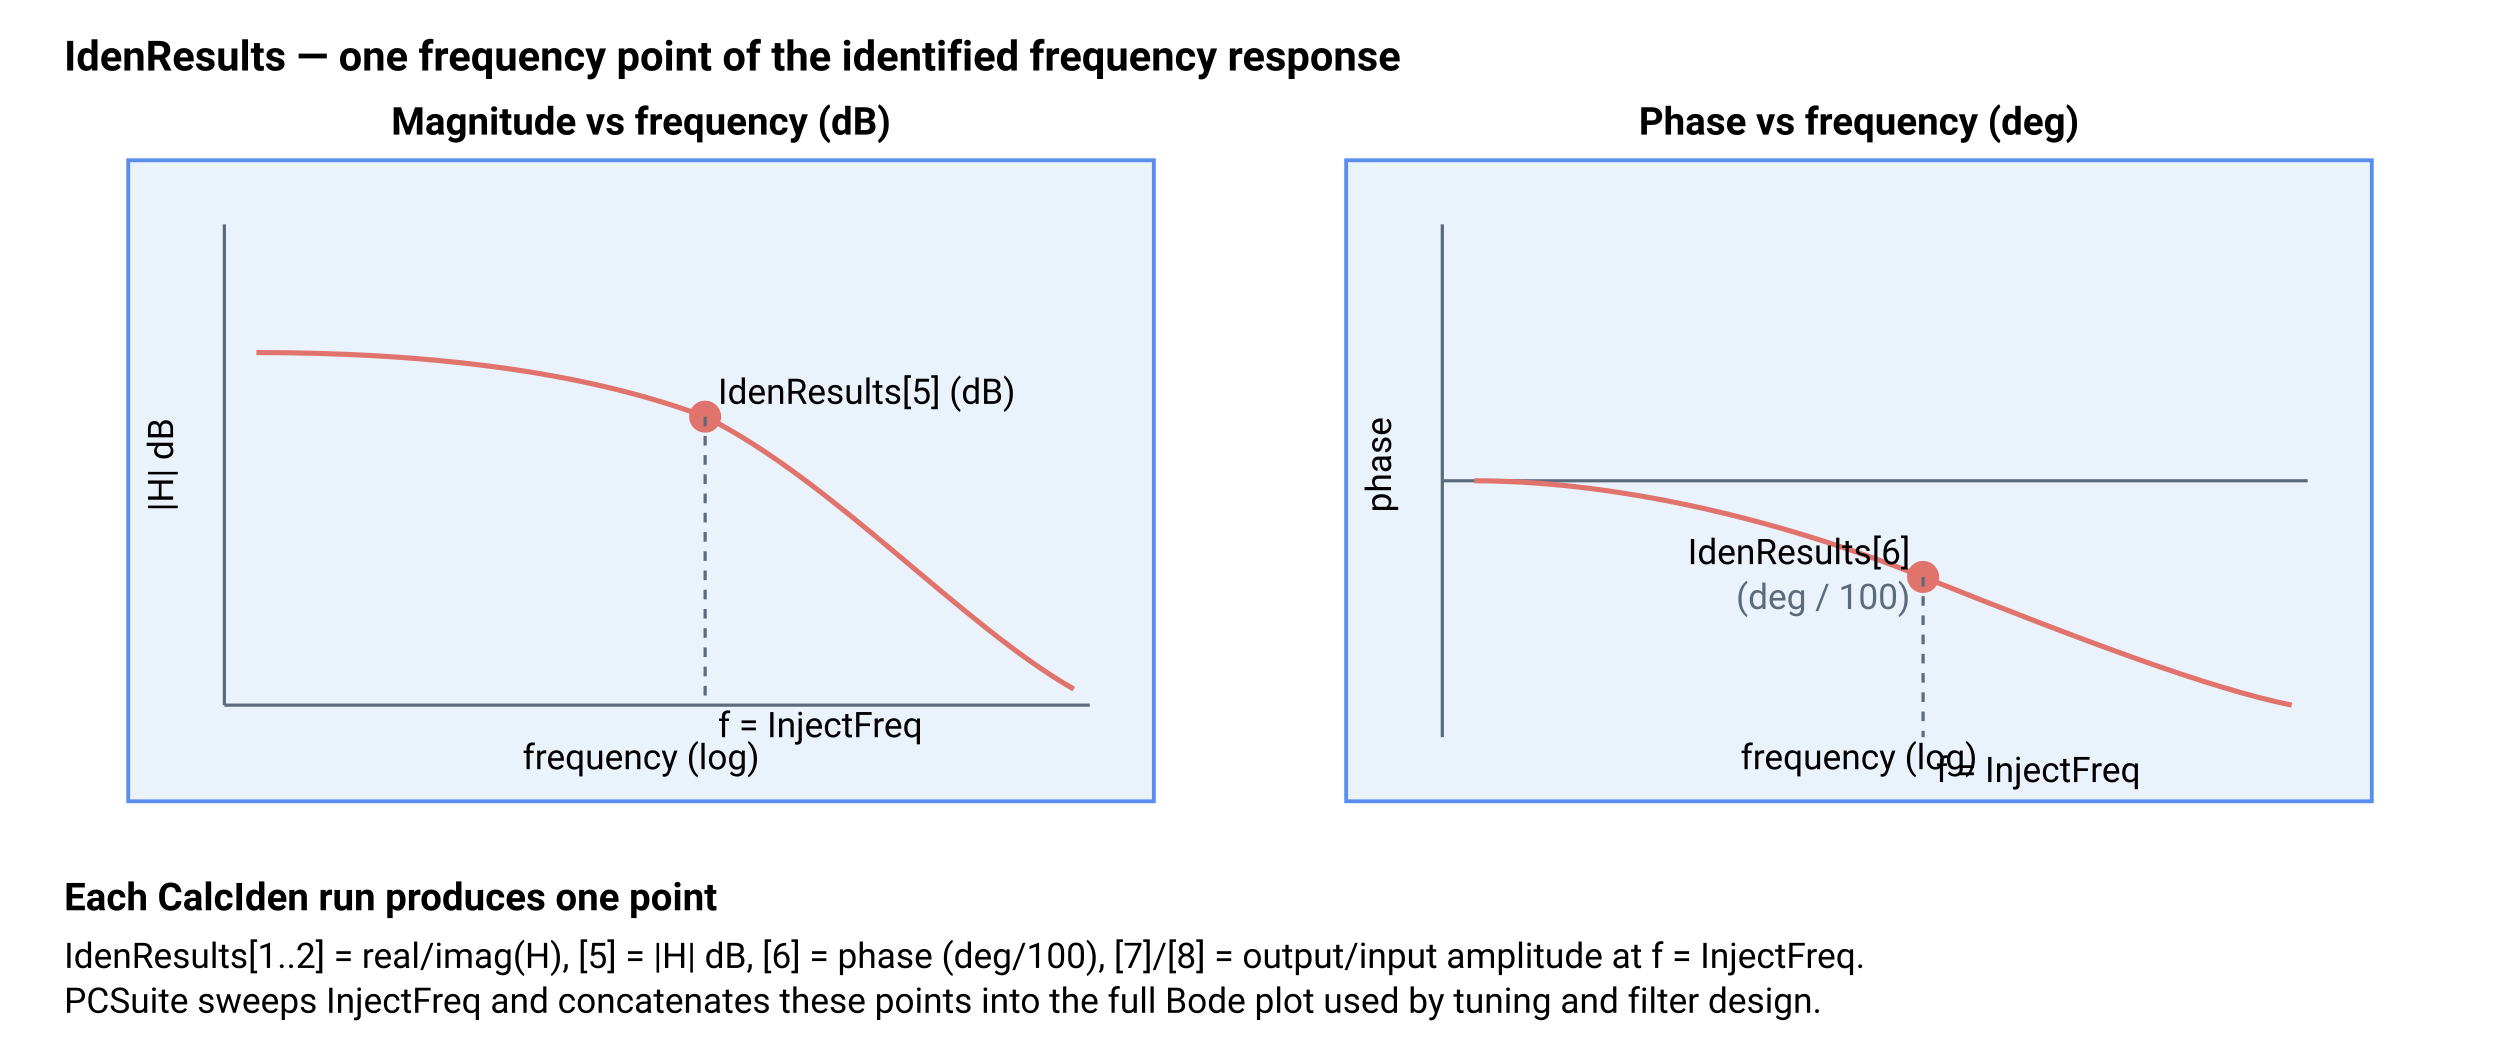
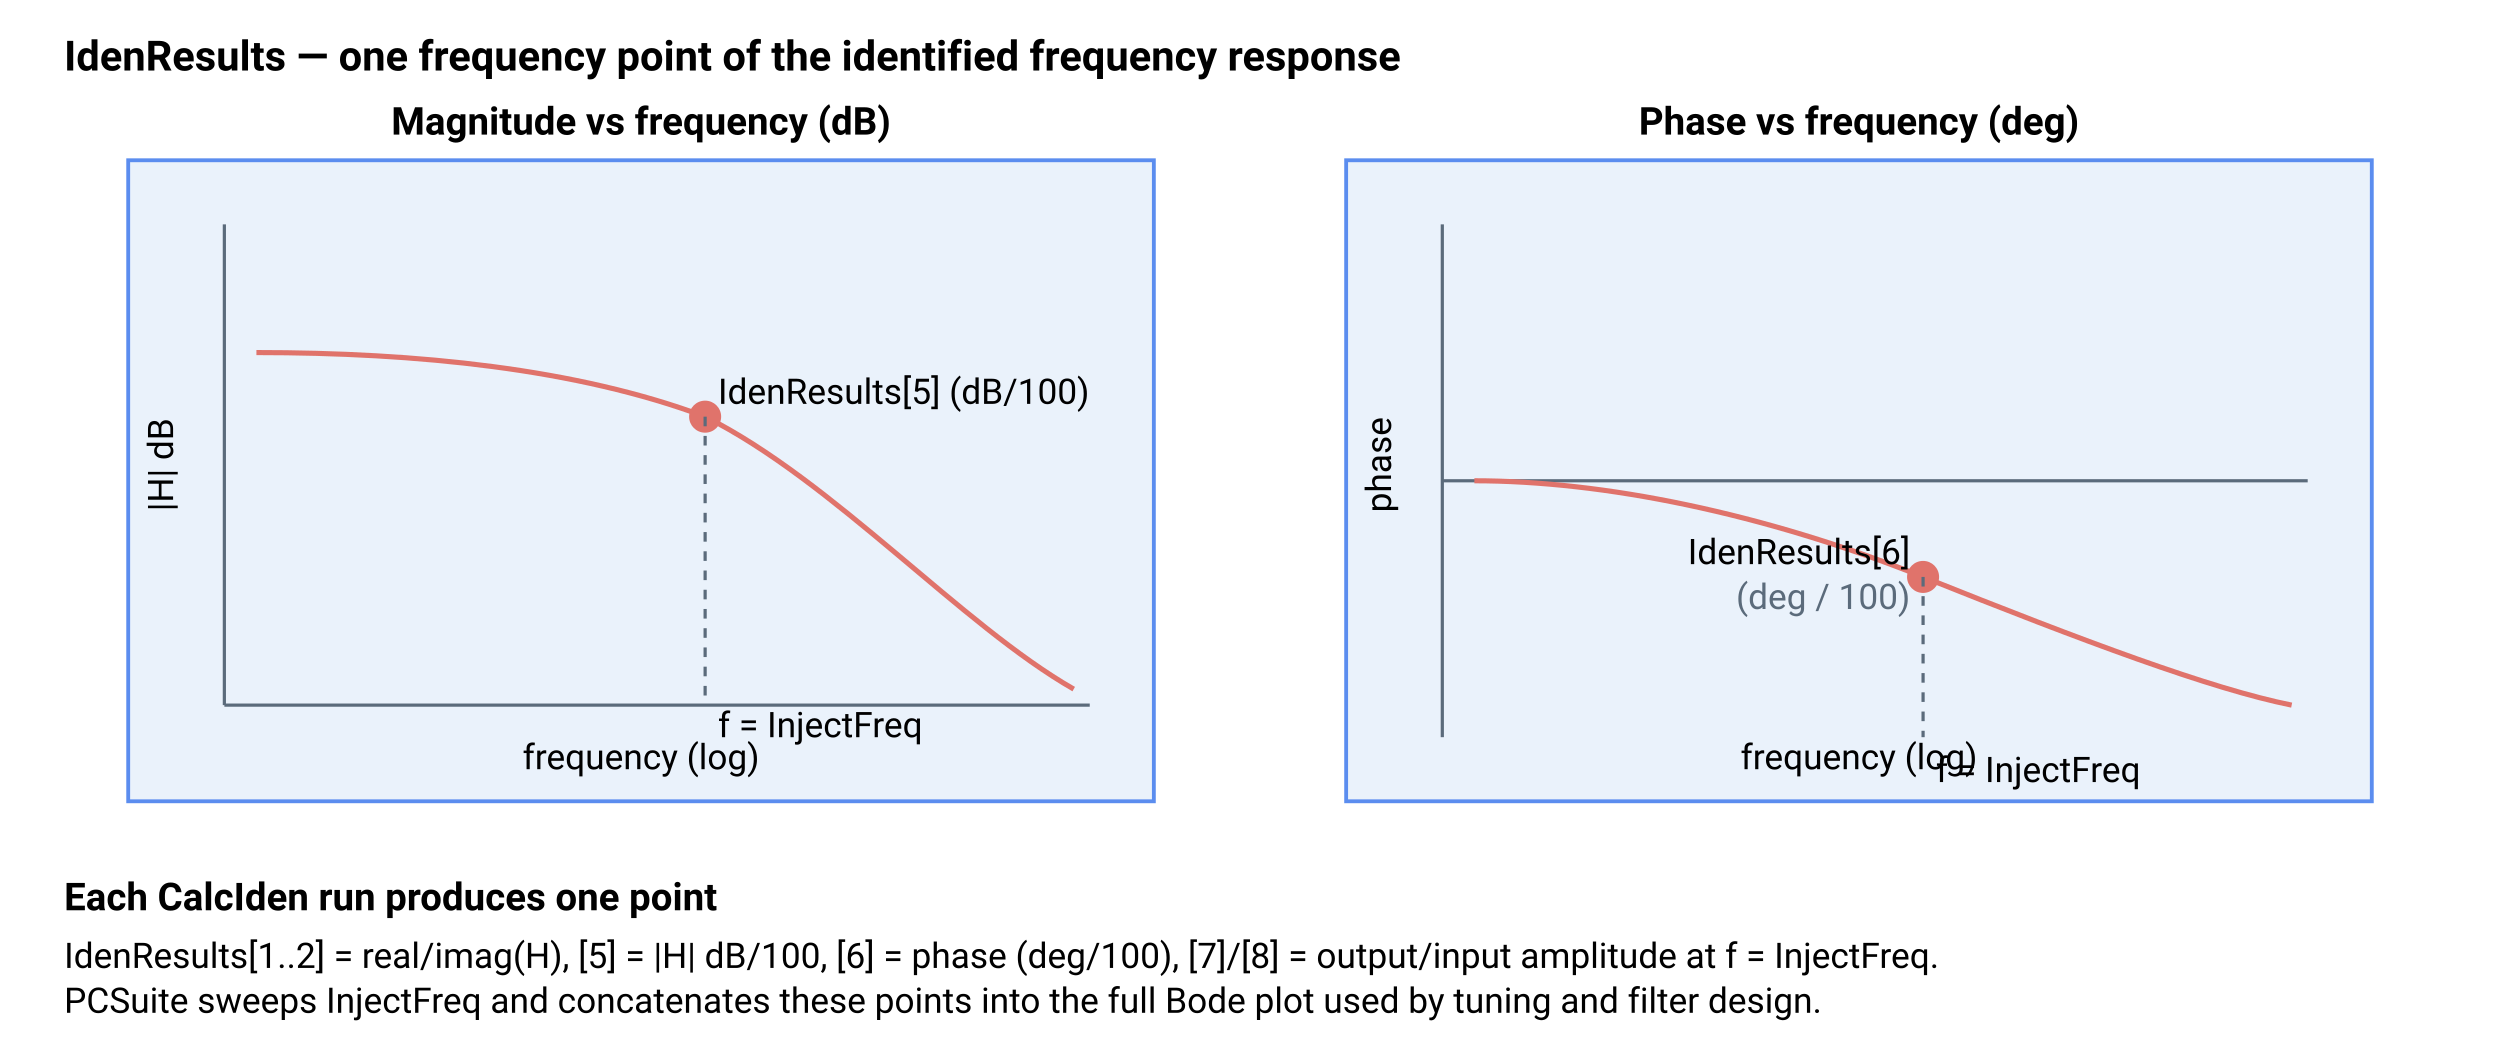
- <svg xmlns="http://www.w3.org/2000/svg" width="780" height="330" viewBox="0 0 780 330" font-family="-apple-system,Segoe UI,Roboto,sans-serif" font-size="13" role="img" aria-label="IdenResults Bode point: one CalcIden run produces a single frequency point at InjectFreq with magnitude stored in IdenResults[5] (dB) and phase in IdenResults[6] (degrees divided by 100). PCSuite sweeps InjectFreq and concatenates points into the full Bode plot.">
+ <svg xmlns="http://www.w3.org/2000/svg" width="780" height="330" viewBox="0 0 780 330" font-family="-apple-system,Segoe UI,Roboto,sans-serif" font-size="13" role="img" aria-label="IdenResults Bode point: one CalcIden run produces a single frequency point at InjectFreq with magnitude stored in IdenResults[5] (dB divided by 100) and phase in IdenResults[6] (degrees divided by 100). PCSuite sweeps InjectFreq and concatenates points into the full Bode plot.">
  <defs>
    <marker id="arrow" markerWidth="8" markerHeight="8" refX="6" refY="3" orient="auto">
      <path d="M0,0 L6,3 L0,6 Z" fill="#5b6b7b" />
    </marker>
  </defs>
  <text x="20" y="22" font-weight="bold">IdenResults — one frequency point of the identified frequency response</text>
  <g transform="translate(40,50)">
    <rect x="0" y="0" width="320" height="200" fill="#eaf2fb" stroke="#5b8def" stroke-width="1.2" />
    <text x="160" y="-8" text-anchor="middle" font-weight="bold" font-size="12">Magnitude vs frequency (dB)</text>
    <line x1="30" y1="170" x2="300" y2="170" stroke="#5b6b7b" />
    <line x1="30" y1="20" x2="30" y2="170" stroke="#5b6b7b" />
    <text x="160" y="190" text-anchor="middle" font-size="11">frequency (log)</text>
    <text x="14" y="95" text-anchor="middle" font-size="11" transform="rotate(-90 14 95)">|H| dB</text>
    <path d="M 40 60 C 90 60 140 65 180 80 C 220 100 260 145 295 165" fill="none" stroke="#e0736b" stroke-width="1.6" />
    <circle cx="180" cy="80" r="5" fill="#e0736b" />
    <line x1="180" y1="80" x2="180" y2="170" stroke="#5b6b7b" stroke-dasharray="3,3" />
-     <text x="184" y="76" font-size="11">IdenResults[5] (dB)</text>
+     <text x="184" y="76" font-size="11">IdenResults[5] (dB/100)</text>
    <text x="184" y="180" font-size="11">f = InjectFreq</text>
  </g>
  <g transform="translate(420,50)">
    <rect x="0" y="0" width="320" height="200" fill="#eaf2fb" stroke="#5b8def" stroke-width="1.2" />
    <text x="160" y="-8" text-anchor="middle" font-weight="bold" font-size="12">Phase vs frequency (deg)</text>
    <line x1="30" y1="100" x2="300" y2="100" stroke="#5b6b7b" />
    <line x1="30" y1="20" x2="30" y2="180" stroke="#5b6b7b" />
    <text x="160" y="190" text-anchor="middle" font-size="11">frequency (log)</text>
    <text x="14" y="95" text-anchor="middle" font-size="11" transform="rotate(-90 14 95)">phase</text>
    <path d="M 40 100 C 80 100 130 110 180 130 C 230 150 270 165 295 170" fill="none" stroke="#e0736b" stroke-width="1.6" />
    <circle cx="180" cy="130" r="5" fill="#e0736b" />
    <line x1="180" y1="130" x2="180" y2="180" stroke="#5b6b7b" stroke-dasharray="3,3" />
    <text x="176" y="126" text-anchor="end" font-size="11">IdenResults[6]</text>
    <text x="176" y="140" text-anchor="end" font-size="11" fill="#5b6b7b">(deg / 100)</text>
    <text x="184" y="194" font-size="11">f = InjectFreq</text>
  </g>
  <text x="20" y="284" font-weight="bold" font-size="12">Each CalcIden run produces one point</text>
-   <text x="20" y="302" font-size="11">IdenResults[1..2] = real/imag(H), [5] = |H| dB, [6] = phase (deg/100), [7]/[8] = output/input amplitude at f = InjectFreq.</text>
+   <text x="20" y="302" font-size="11">IdenResults[1..2] = real/imag(H), [5] = |H| dB/100, [6] = phase (deg/100), [7]/[8] = output/input amplitude at f = InjectFreq.</text>
  <text x="20" y="316" font-size="11">PCSuite sweeps InjectFreq and concatenates these points into the full Bode plot used by tuning and filter design.</text>
</svg>
